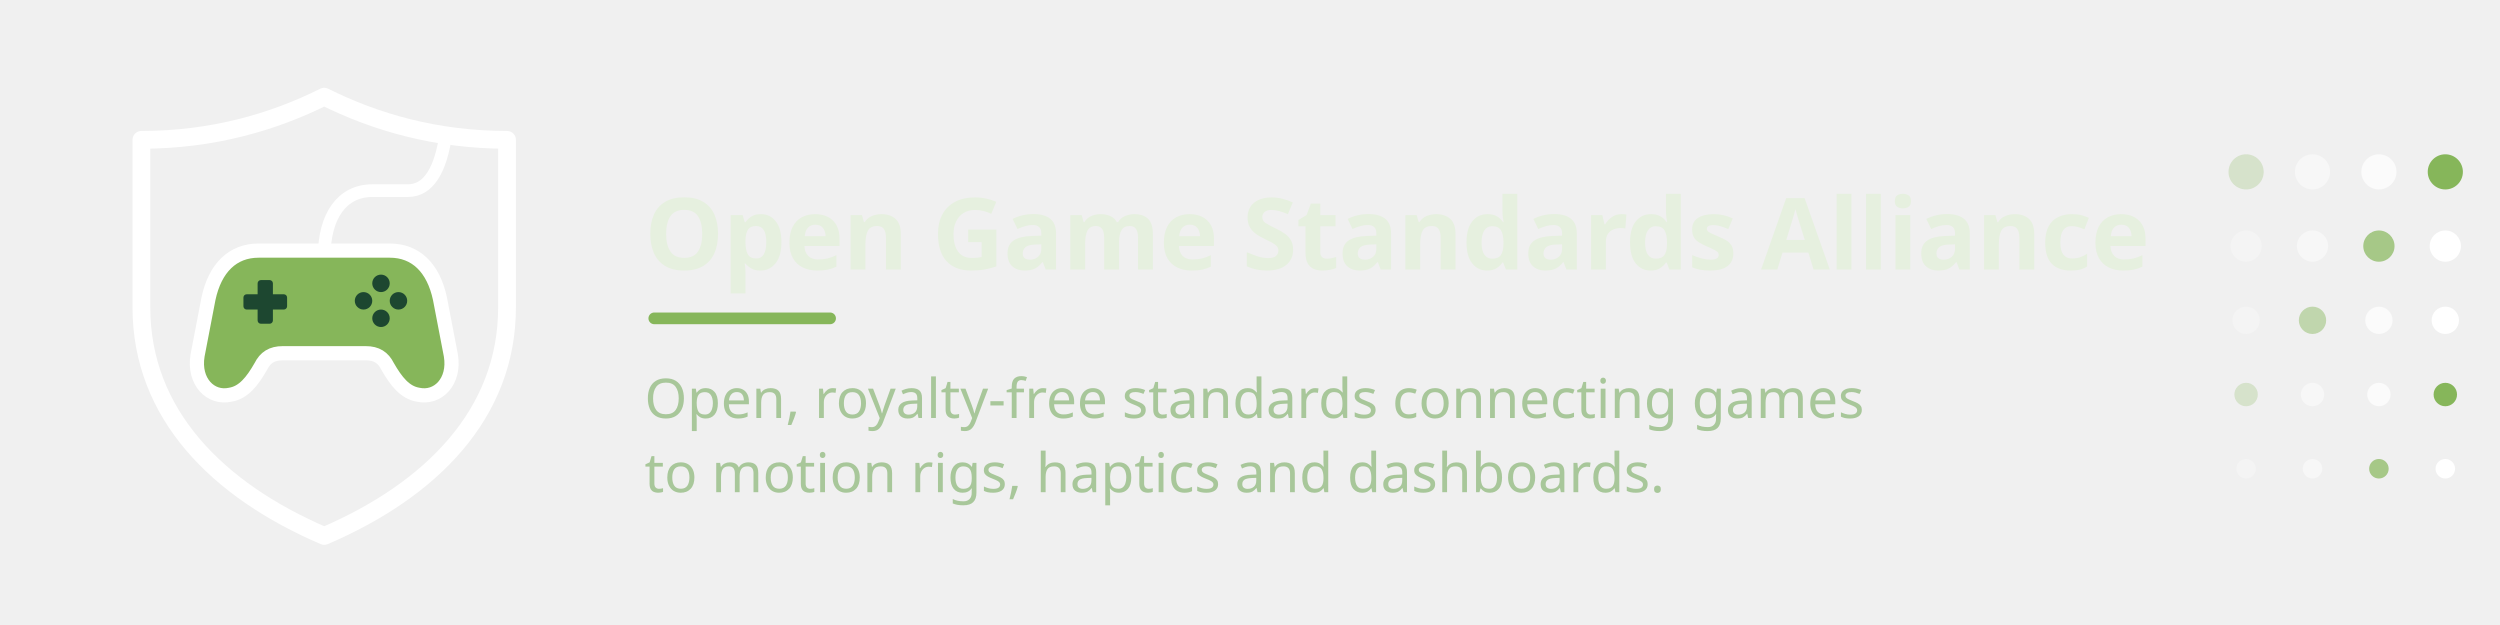
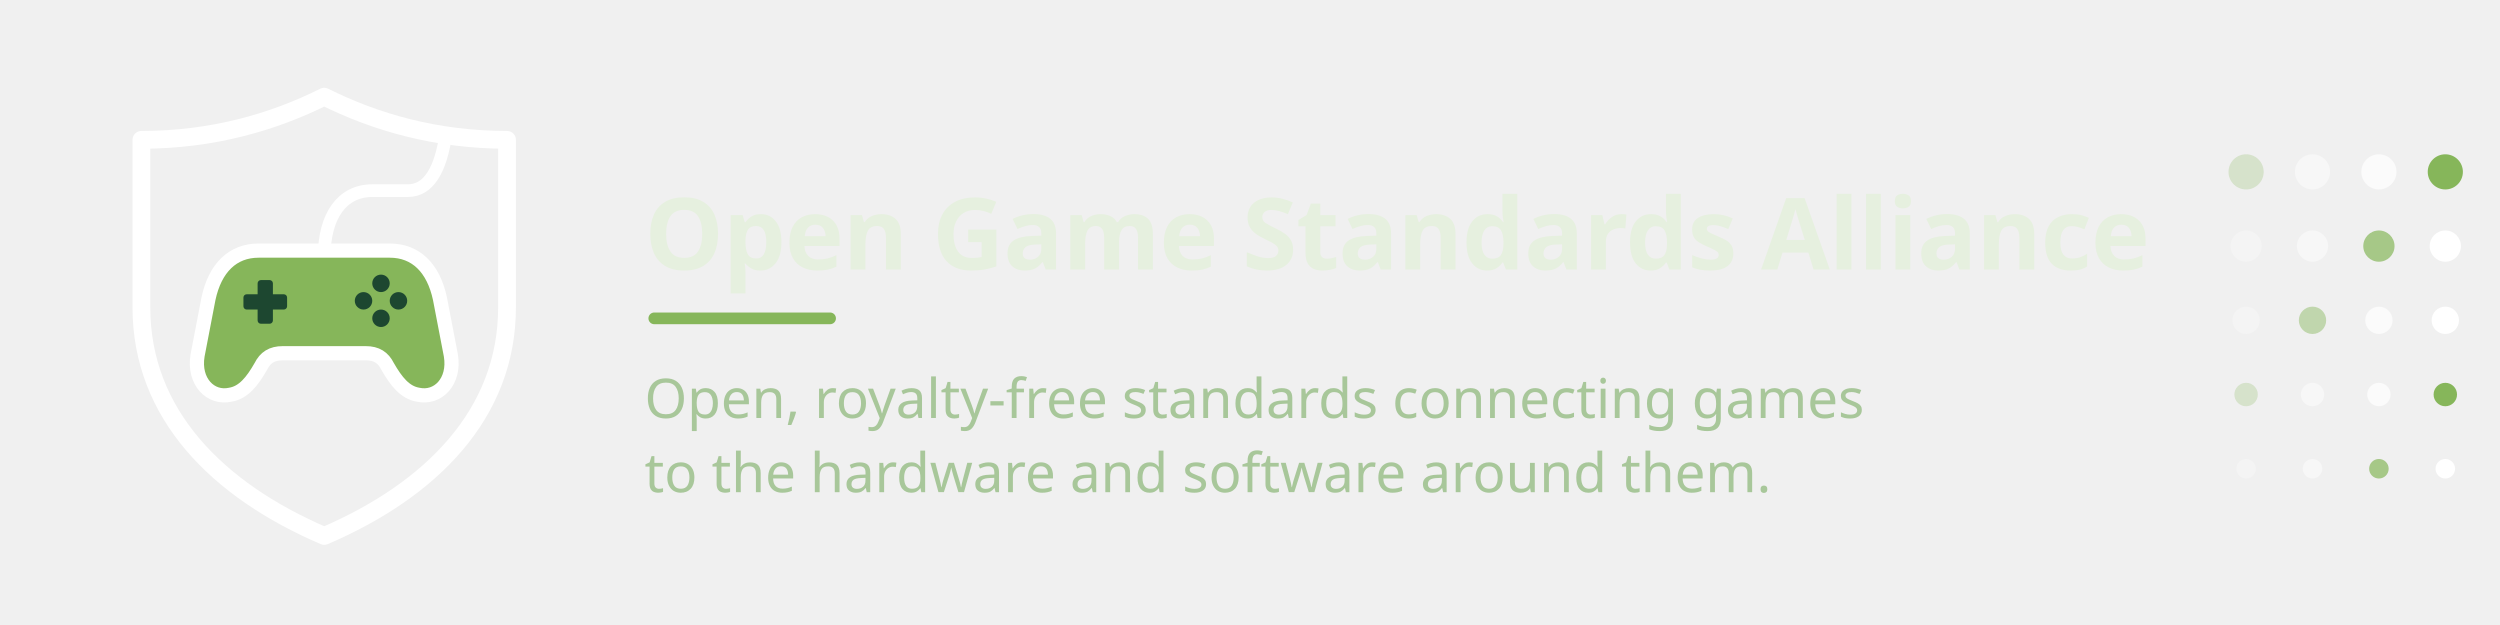
- <svg xmlns="http://www.w3.org/2000/svg" viewBox="0 0 1280 320" width="1280" height="320" role="img" aria-label="Open Game Standards Alliance: open, royalty-free standards connecting games to motion rigs, haptics and dashboards">
+ <svg xmlns="http://www.w3.org/2000/svg" viewBox="0 0 1280 320" width="1280" height="320" role="img" aria-label="Open Game Standards Alliance: open, royalty-free standards connecting games to the hardware and software around them">
  <g transform="translate(36 30) scale(1.3)">
    <path d="M28 32 C56 32 80 25 100 15 C120 25 144 32 172 32 V98 C172 140 142 170 100 188 C58 170 28 140 28 98 Z" fill="none" />
    <path d="M28 32 C56 32 80 25 100 15 C120 25 144 32 172 32 V98 C172 140 142 170 100 188 C58 170 28 140 28 98 Z" fill="none" stroke="#ffffff" stroke-width="7" stroke-linejoin="round" />
    <path d="M100 78 C100 62 107 52 119 52 H133 C141 52 146 44 148 29" fill="none" stroke="#ffffff" stroke-width="5" />
    <g transform="translate(100 104) scale(.86) translate(-100 -107)">
      <path d="M70 74 H130 C142 74 150 82 153 96 L158 122 C160 134 152 142 143 140 C137 139 133 134 129 127 C127 123 124 121 119 121 H81 C76 121 73 123 71 127 C67 134 63 139 57 140 C48 142 40 134 42 122 L47 96 C50 82 58 74 70 74 Z" fill="#86b65a" stroke="#ffffff" stroke-width="6.5" stroke-linejoin="round" />
      <g fill="#1d4730">
        <rect x="63" y="94" width="20" height="7" rx="1.5" />
        <rect x="69.5" y="87.5" width="7" height="20" rx="1.5" />
        <circle cx="126" cy="89" r="4" />
        <circle cx="134" cy="97" r="4" />
        <circle cx="126" cy="105" r="4" />
        <circle cx="118" cy="97" r="4" />
      </g>
    </g>
  </g>
  <g font-family="-apple-system, BlinkMacSystemFont, 'Segoe UI', 'Noto Sans', Helvetica, Arial, sans-serif">
    <text x="330" y="138" font-size="51" font-weight="700" fill="#e6f0df" letter-spacing="-0.5">Open Game Standards Alliance</text>
    <rect x="332" y="160" width="96" height="6" rx="3" fill="#86b65a" />
    <text x="330" y="214" font-size="28" fill="#a8c79a">Open, royalty-free standards connecting games</text>
-     <text x="330" y="252" font-size="28" fill="#a8c79a">to motion rigs, haptics and dashboards.</text>
+     <text x="330" y="252" font-size="28" fill="#a8c79a">to the hardware and software around them.</text>
  </g>
  <circle cx="1150" cy="88" r="9" fill="#86b65a" opacity="0.25" />
  <circle cx="1184" cy="88" r="9" fill="#ffffff" opacity="0.45" />
  <circle cx="1218" cy="88" r="9" fill="#ffffff" opacity="0.7" />
  <circle cx="1252" cy="88" r="9" fill="#86b65a" opacity="1.0" />
  <circle cx="1150" cy="126" r="8" fill="#ffffff" opacity="0.25" />
  <circle cx="1184" cy="126" r="8" fill="#ffffff" opacity="0.45" />
  <circle cx="1218" cy="126" r="8" fill="#86b65a" opacity="0.7" />
  <circle cx="1252" cy="126" r="8" fill="#ffffff" opacity="1.0" />
  <circle cx="1150" cy="164" r="7" fill="#ffffff" opacity="0.25" />
  <circle cx="1184" cy="164" r="7" fill="#86b65a" opacity="0.45" />
  <circle cx="1218" cy="164" r="7" fill="#ffffff" opacity="0.7" />
  <circle cx="1252" cy="164" r="7" fill="#ffffff" opacity="1.0" />
  <circle cx="1150" cy="202" r="6" fill="#86b65a" opacity="0.25" />
  <circle cx="1184" cy="202" r="6" fill="#ffffff" opacity="0.45" />
  <circle cx="1218" cy="202" r="6" fill="#ffffff" opacity="0.7" />
  <circle cx="1252" cy="202" r="6" fill="#86b65a" opacity="1.0" />
  <circle cx="1150" cy="240" r="5" fill="#ffffff" opacity="0.25" />
  <circle cx="1184" cy="240" r="5" fill="#ffffff" opacity="0.45" />
  <circle cx="1218" cy="240" r="5" fill="#86b65a" opacity="0.7" />
  <circle cx="1252" cy="240" r="5" fill="#ffffff" opacity="1.0" />
</svg>
